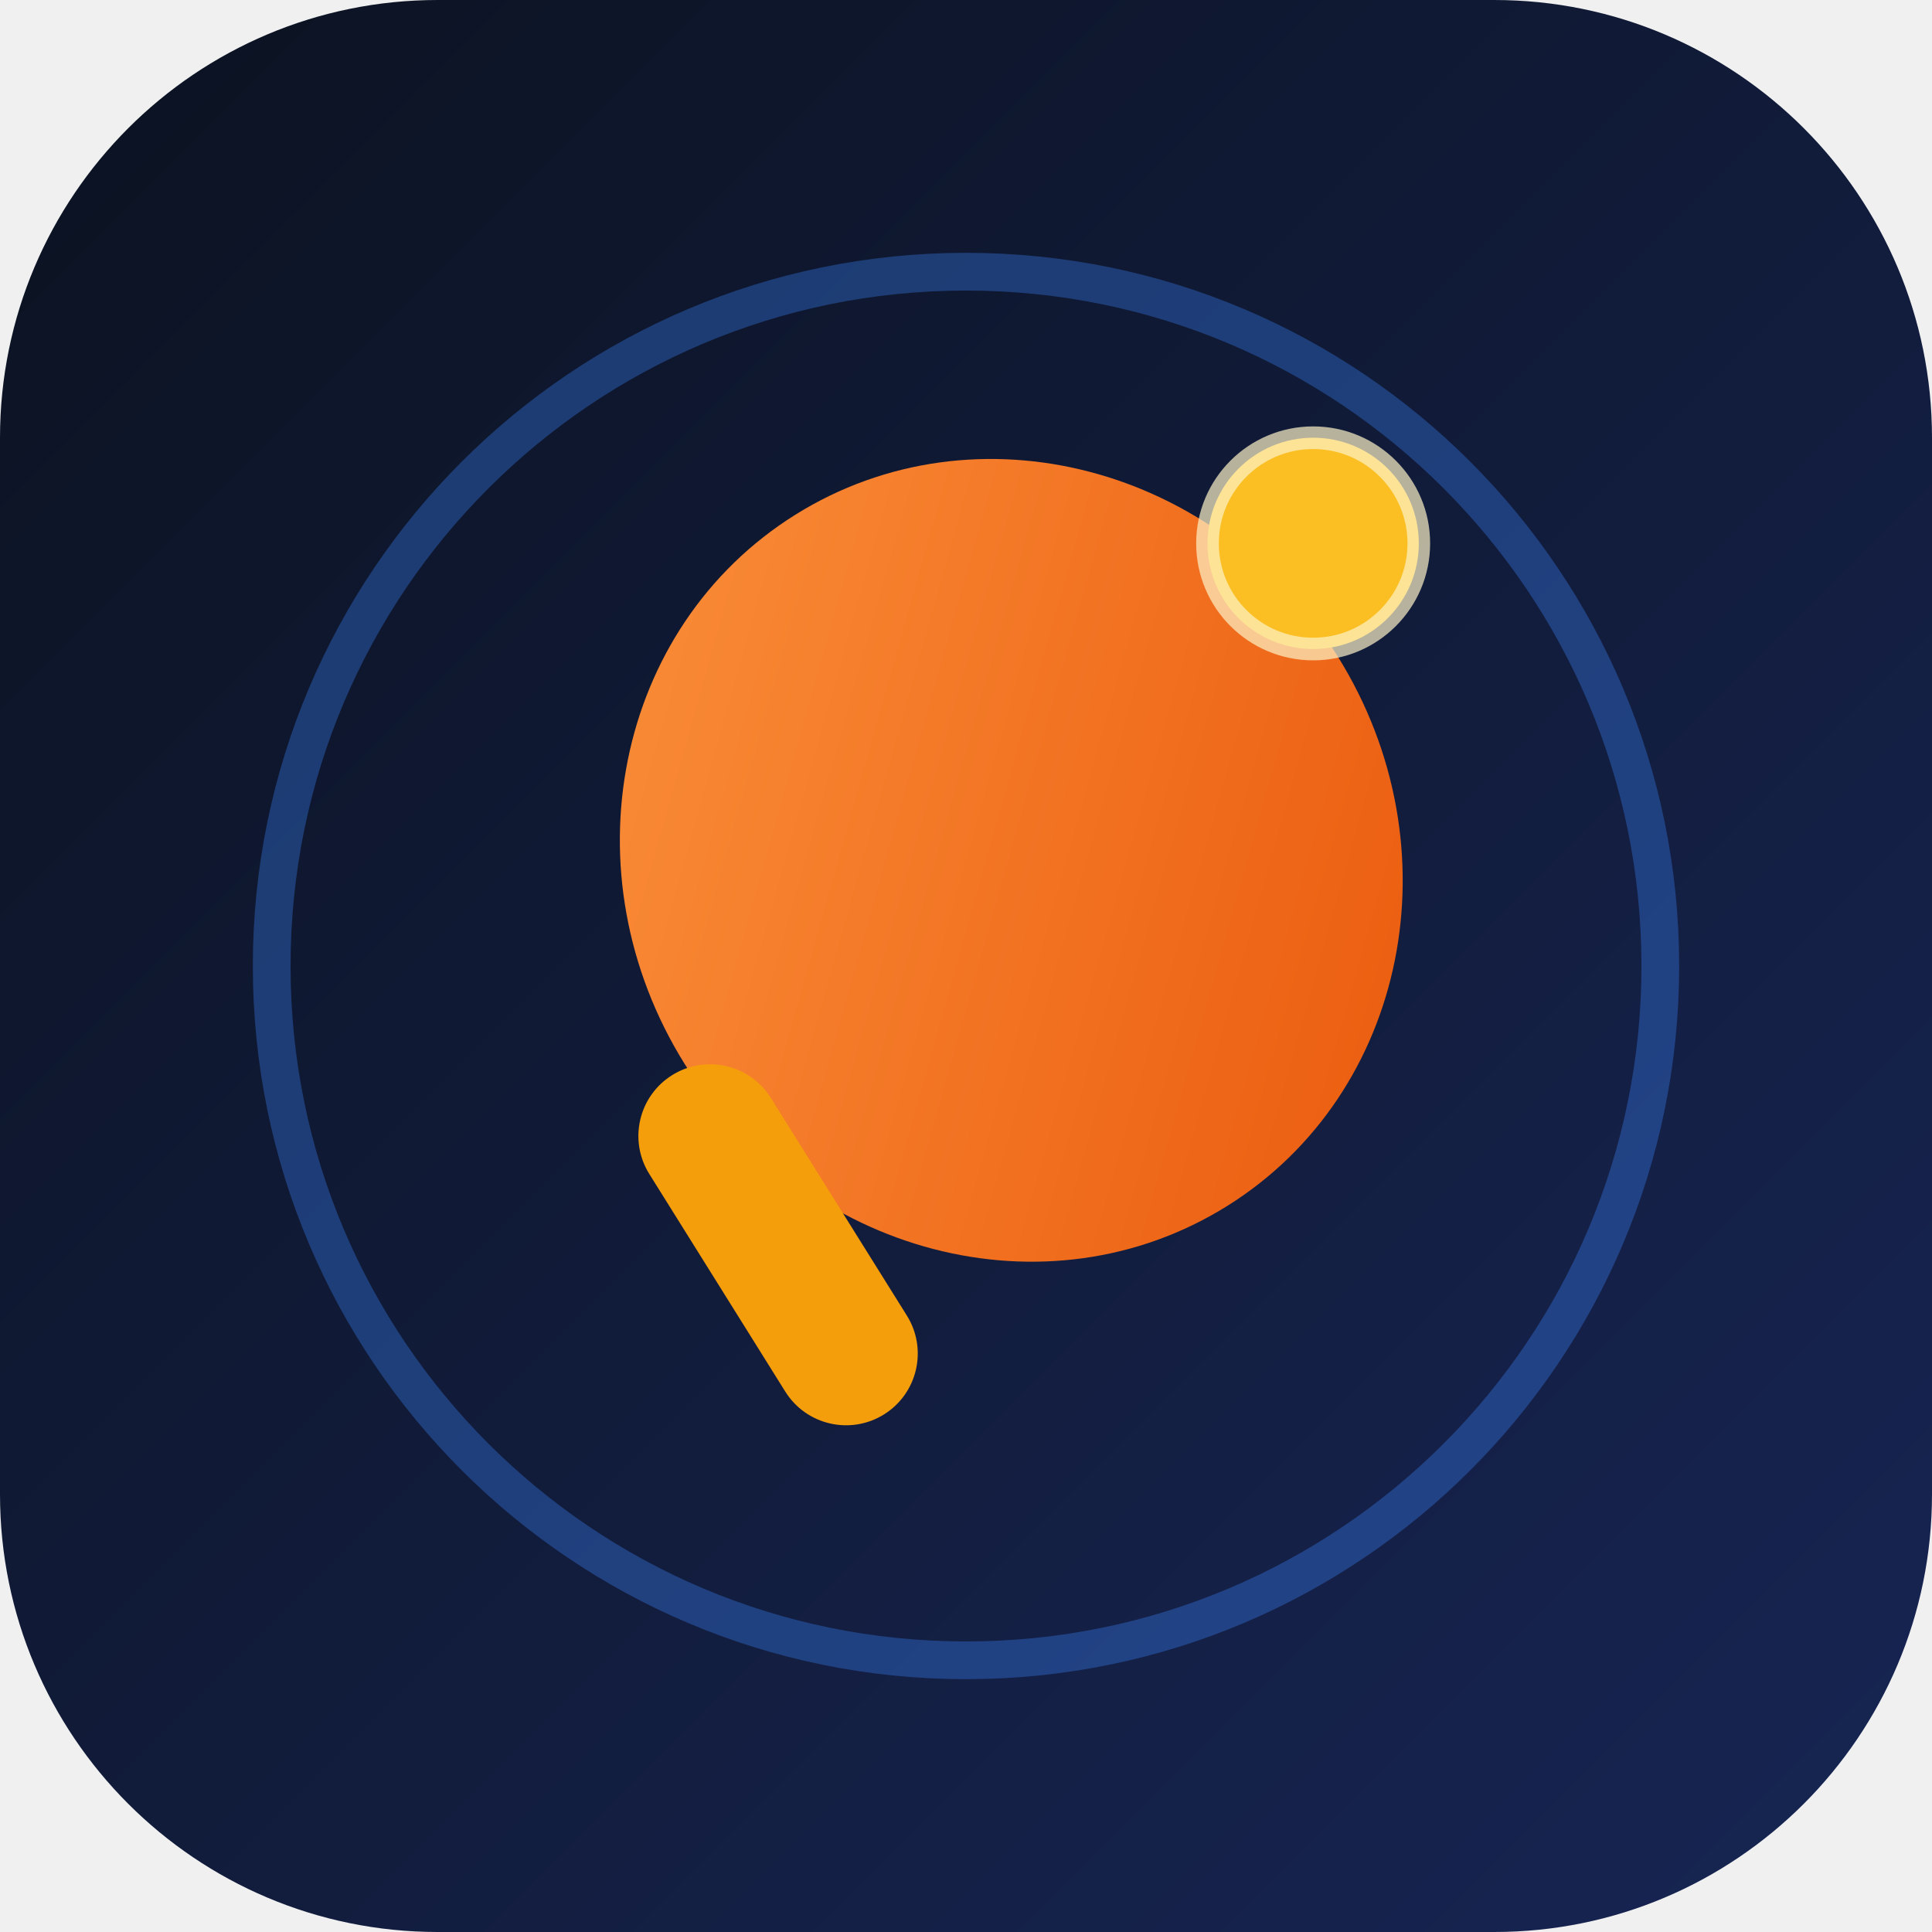
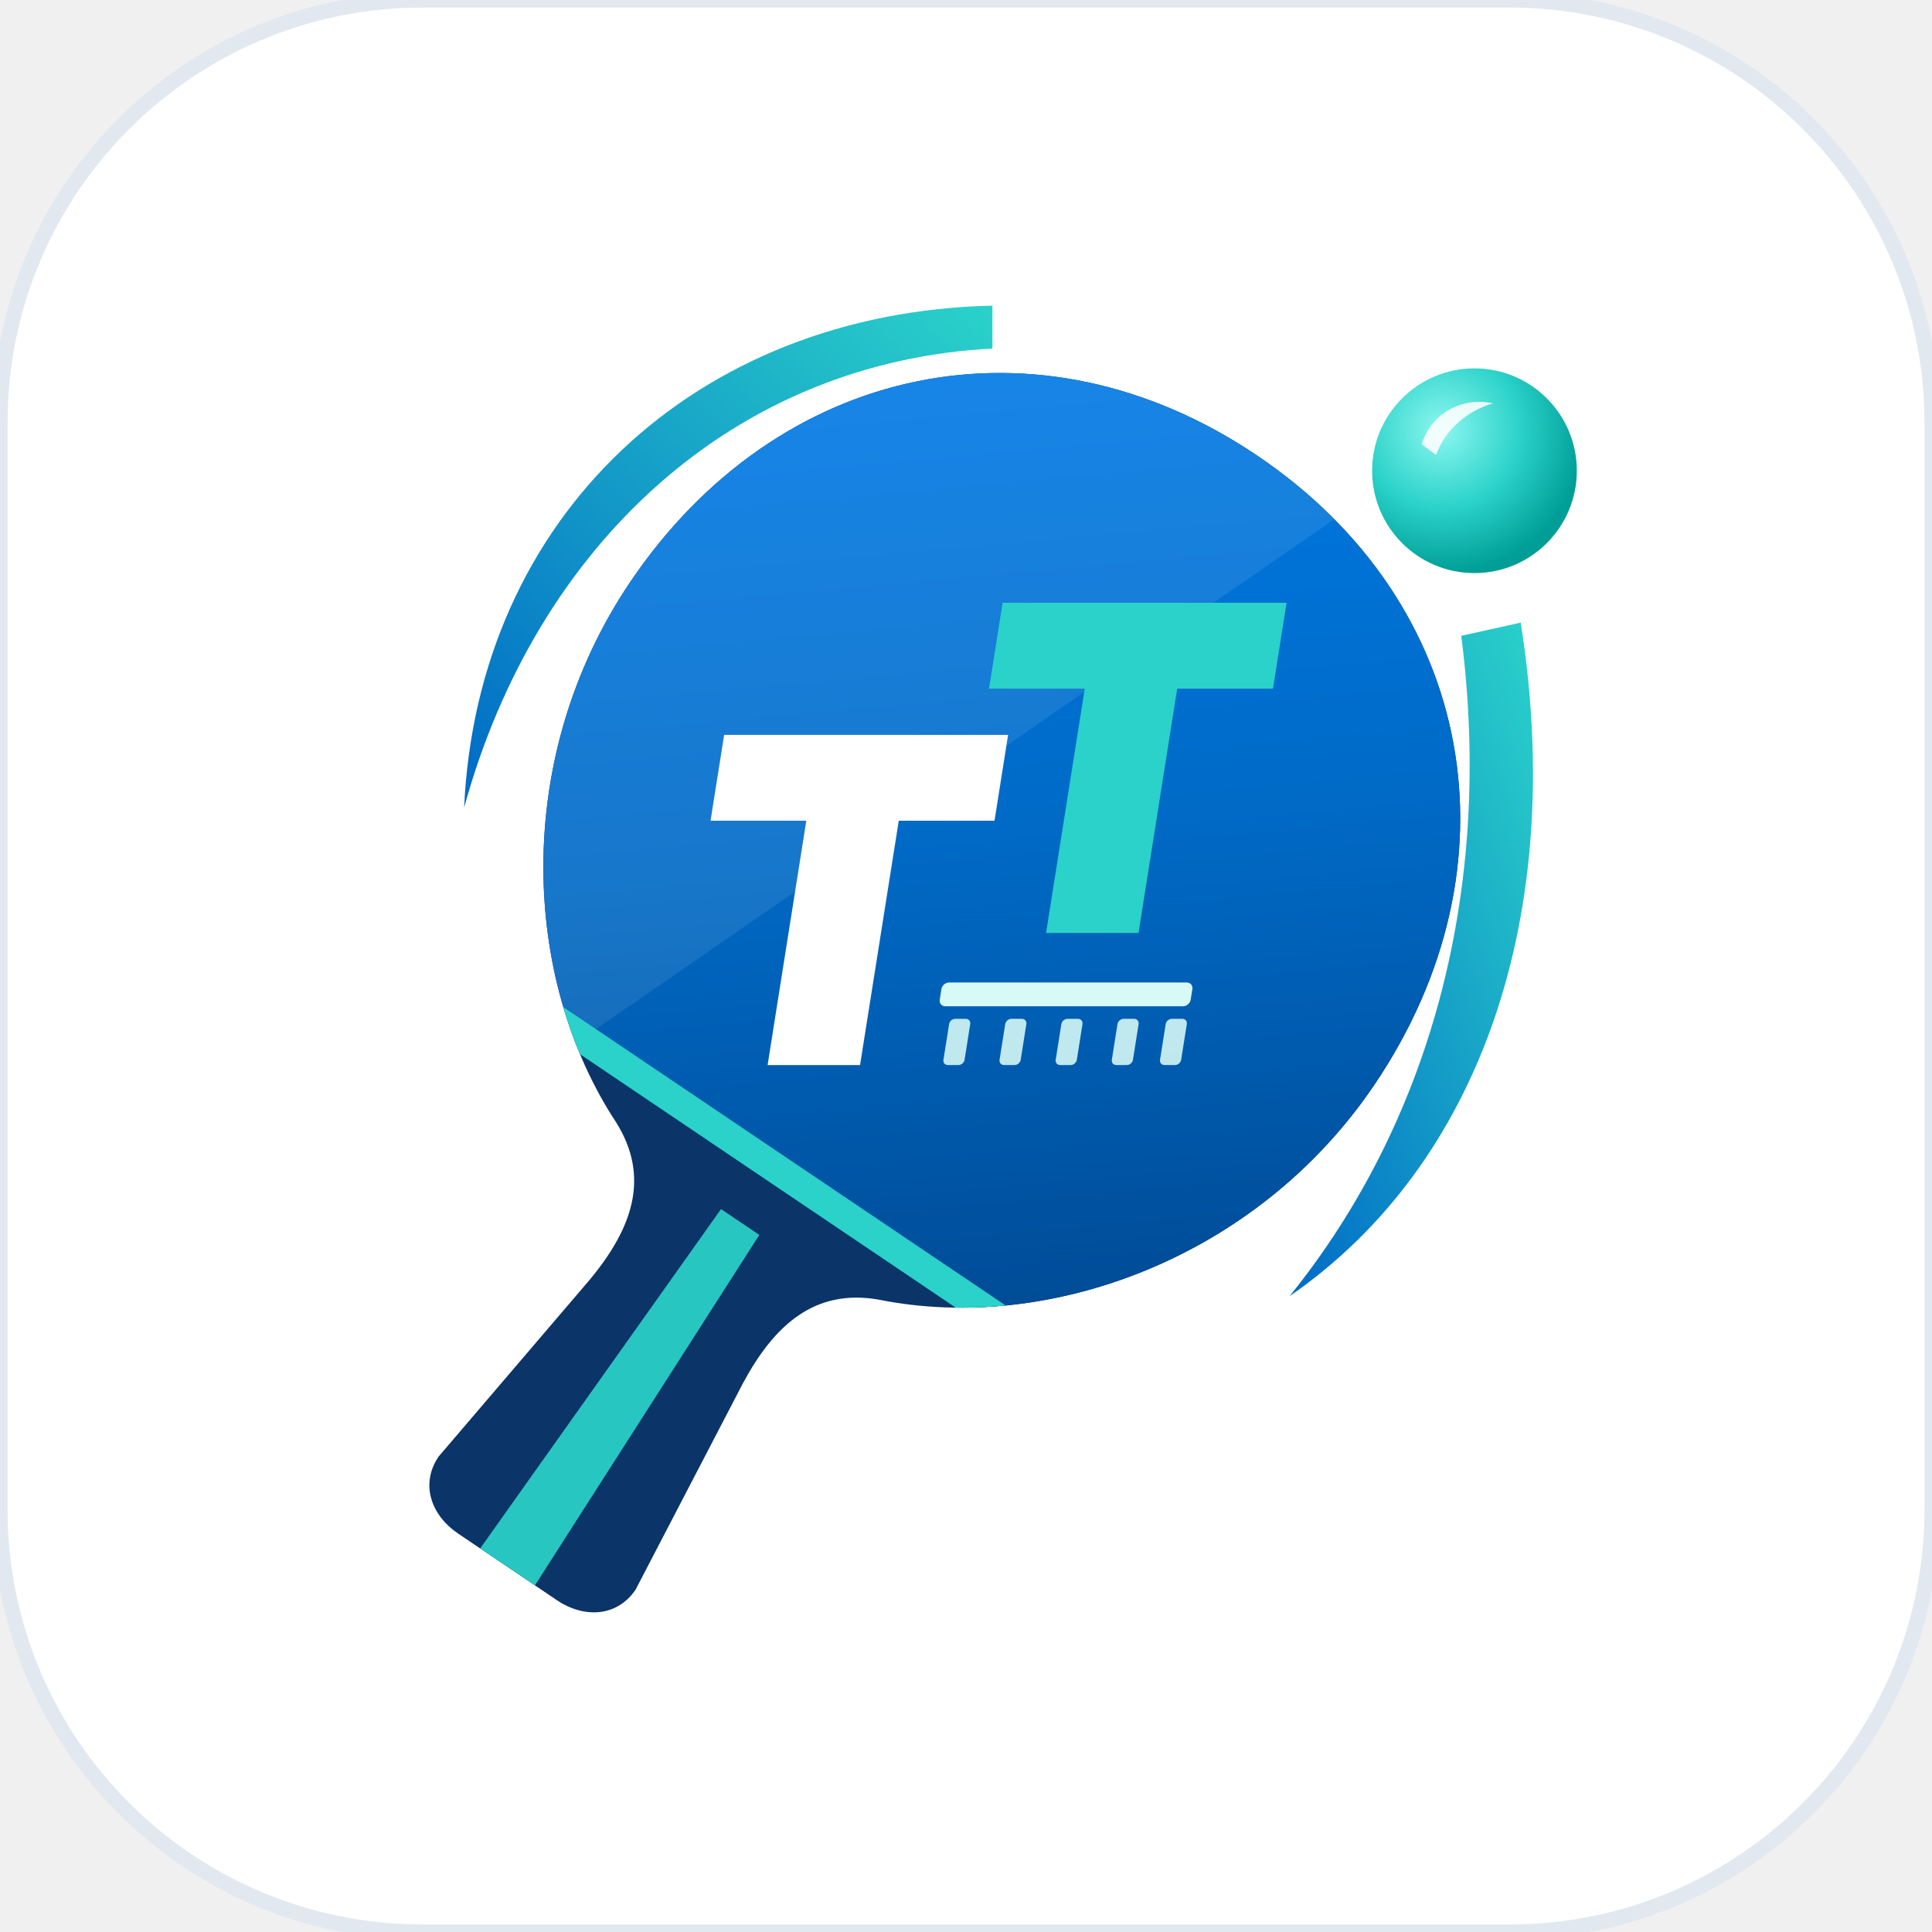
- <svg xmlns="http://www.w3.org/2000/svg" viewBox="0 0 512 512" fill="none">
+ <svg xmlns="http://www.w3.org/2000/svg" viewBox="0 0 512 512" width="512" height="512" fill="none">
  <defs>
-     <linearGradient id="bg" x1="0" y1="0" x2="512" y2="512" gradientUnits="userSpaceOnUse">
-       <stop offset="0%" stop-color="#0b1220" />
-       <stop offset="100%" stop-color="#172554" />
+     <linearGradient id="tita-app-blade-grad" x1="15%" y1="10%" x2="88%" y2="90%">
+       <stop offset="0%" stop-color="#007CEB" />
+       <stop offset="52%" stop-color="#006AC6" />
+       <stop offset="100%" stop-color="#004A94" />
    </linearGradient>
-     <linearGradient id="paddle" x1="160" y1="120" x2="360" y2="340" gradientUnits="userSpaceOnUse">
-       <stop offset="0%" stop-color="#fb923c" />
-       <stop offset="100%" stop-color="#ea580c" />
+     <linearGradient id="tita-app-swoosh-main" x1="0%" y1="100%" x2="100%" y2="0%">
+       <stop offset="0%" stop-color="#006AC6" />
+       <stop offset="100%" stop-color="#2AD2C9" />
    </linearGradient>
+     <linearGradient id="tita-app-swoosh-top" x1="0%" y1="100%" x2="100%" y2="0%">
+       <stop offset="0%" stop-color="#006AC6" />
+       <stop offset="100%" stop-color="#2AD2C9" />
+     </linearGradient>
+     <radialGradient id="tita-app-ball-grad" cx="34%" cy="30%" r="70%">
+       <stop offset="0%" stop-color="#8CF7F0" />
+       <stop offset="55%" stop-color="#2AD2C9" />
+       <stop offset="100%" stop-color="#009E96" />
+     </radialGradient>
+     <clipPath id="tita-app-blade-clip">
+       <path d="M 0 -86 C 40 -86 68 -57 68 -17 C 68 15 48 42 24 52 C 15 56 13 64 14 74 L 18 109 C 18 114 14 117 9 117 L -9 117 C -14 117 -18 114 -18 109 L -14 74 C -13 64 -15 56 -24 52 C -48 42 -68 15 -68 -17 C -68 -57 -40 -86 0 -86 Z" />
+     </clipPath>
  </defs>
-   <rect width="512" height="512" rx="116" fill="url(#bg)" />
-   <circle cx="256" cy="256" r="184" stroke="#3b82f6" stroke-opacity="0.35" stroke-width="10" />
-   <ellipse cx="268" cy="228" rx="102" ry="108" transform="rotate(-32 268 228)" fill="url(#paddle)" />
-   <rect x="162" y="295" width="38" height="106" rx="19" transform="rotate(-32 162 295)" fill="#f59e0b" />
-   <circle cx="348" cy="144" r="28" fill="#fbbf24" />
-   <circle cx="348" cy="144" r="28" stroke="#fef3c7" stroke-width="6" stroke-opacity="0.7" />
+   <rect width="512" height="512" rx="112" fill="#FFFFFF" stroke="#E2E8F0" stroke-width="4" />
+   <g transform="translate(46, 46) scale(1.75)">
+     <path d="M 44 96 C 46 52 79 21 124 20 L 124 26.5 C 85 28.5 55 56 44 96 Z" fill="url(#tita-app-swoosh-top)" />
+     <g transform="translate(116, 114) rotate(34)">
+       <path d="M 0 -86 C 40 -86 68 -57 68 -17 C 68 15 48 42 24 52 C 15 56 13 64 14 74 L 18 109 C 18 114 14 117 9 117 L -9 117 C -14 117 -18 114 -18 109 L -14 74 C -13 64 -15 56 -24 52 C -48 42 -68 15 -68 -17 C -68 -57 -40 -86 0 -86 Z" fill="#0B3468" />
+       <g clip-path="url(#tita-app-blade-clip)">
+         <rect x="-78" y="-92" width="156" height="138" fill="url(#tita-app-blade-grad)" />
+         <path d="M -78 -92 L 18 -92 L -36 46 L -78 46 Z" fill="#FFFFFF" opacity="0.09" />
+         <rect x="-78" y="42" width="156" height="4.5" fill="#2AD2C9" />
+         <path d="M -3.5 54 L 3.5 54 L 5 117 L -5 117 Z" fill="#2AD2C9" opacity="0.92" />
+       </g>
+     </g>
+     <g transform="translate(124, 100) skewX(-9)">
+       <path d="M -43 -15 H 0 V -2 H -14.5 V 35 H -28.5 V -2 H -43 Z" fill="#FFFFFF" />
+       <path d="M -4 -35 H 39 V -22 H 24.5 V 15 H 10.5 V -22 H -4 Z" fill="#2AD2C9" />
+       <g fill="#D8FAF7">
+         <rect x="-4" y="22.5" width="38" height="3.6" rx="1" />
+         <rect x="-2" y="28" width="3.2" height="7" rx="0.8" opacity="0.88" />
+         <rect x="6.5" y="28" width="3.2" height="7" rx="0.8" opacity="0.88" />
+         <rect x="15" y="28" width="3.2" height="7" rx="0.8" opacity="0.88" />
+         <rect x="23.5" y="28" width="3.2" height="7" rx="0.8" opacity="0.88" />
+         <rect x="30.8" y="28" width="3.2" height="7" rx="0.8" opacity="0.88" />
+       </g>
+     </g>
+     <path d="M 169 170 C 198 150 211 112 204 68 L 195 70 C 200 109 190 144 169 170 Z" fill="url(#tita-app-swoosh-main)" />
+     <g>
+       <circle cx="197" cy="45" r="15.5" fill="url(#tita-app-ball-grad)" />
+       <path d="M 189 41 C 190.5 36.2 195.2 33.8 199.8 34.8 C 196.2 35.8 192.6 38.6 191.2 42.6 Z" fill="#FFFFFF" opacity="0.88" />
+     </g>
+   </g>
</svg>
